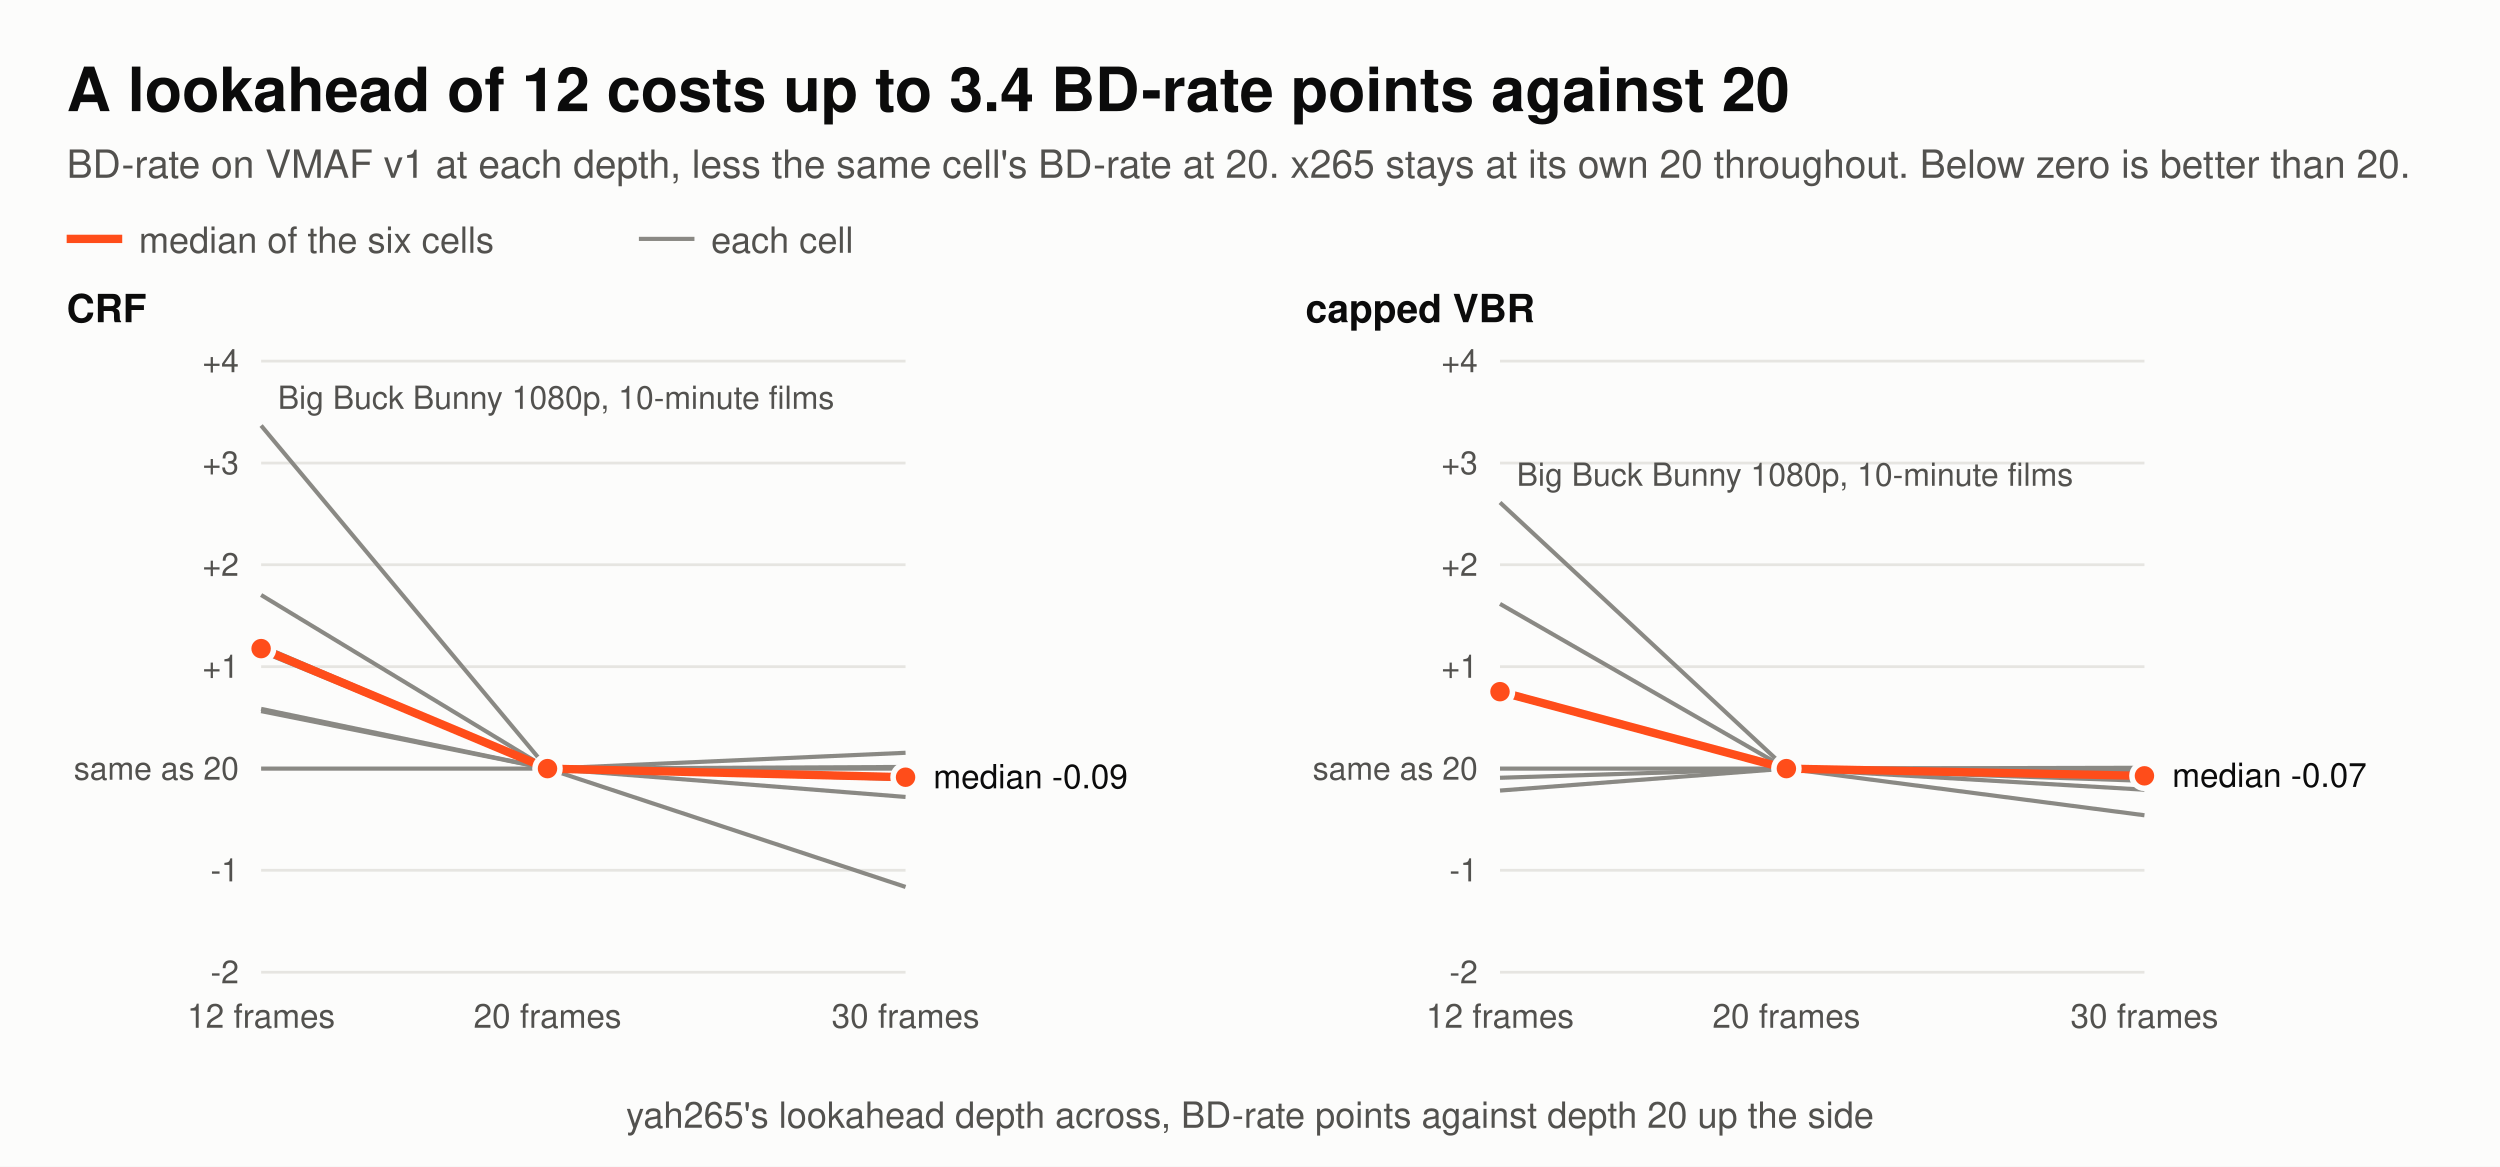
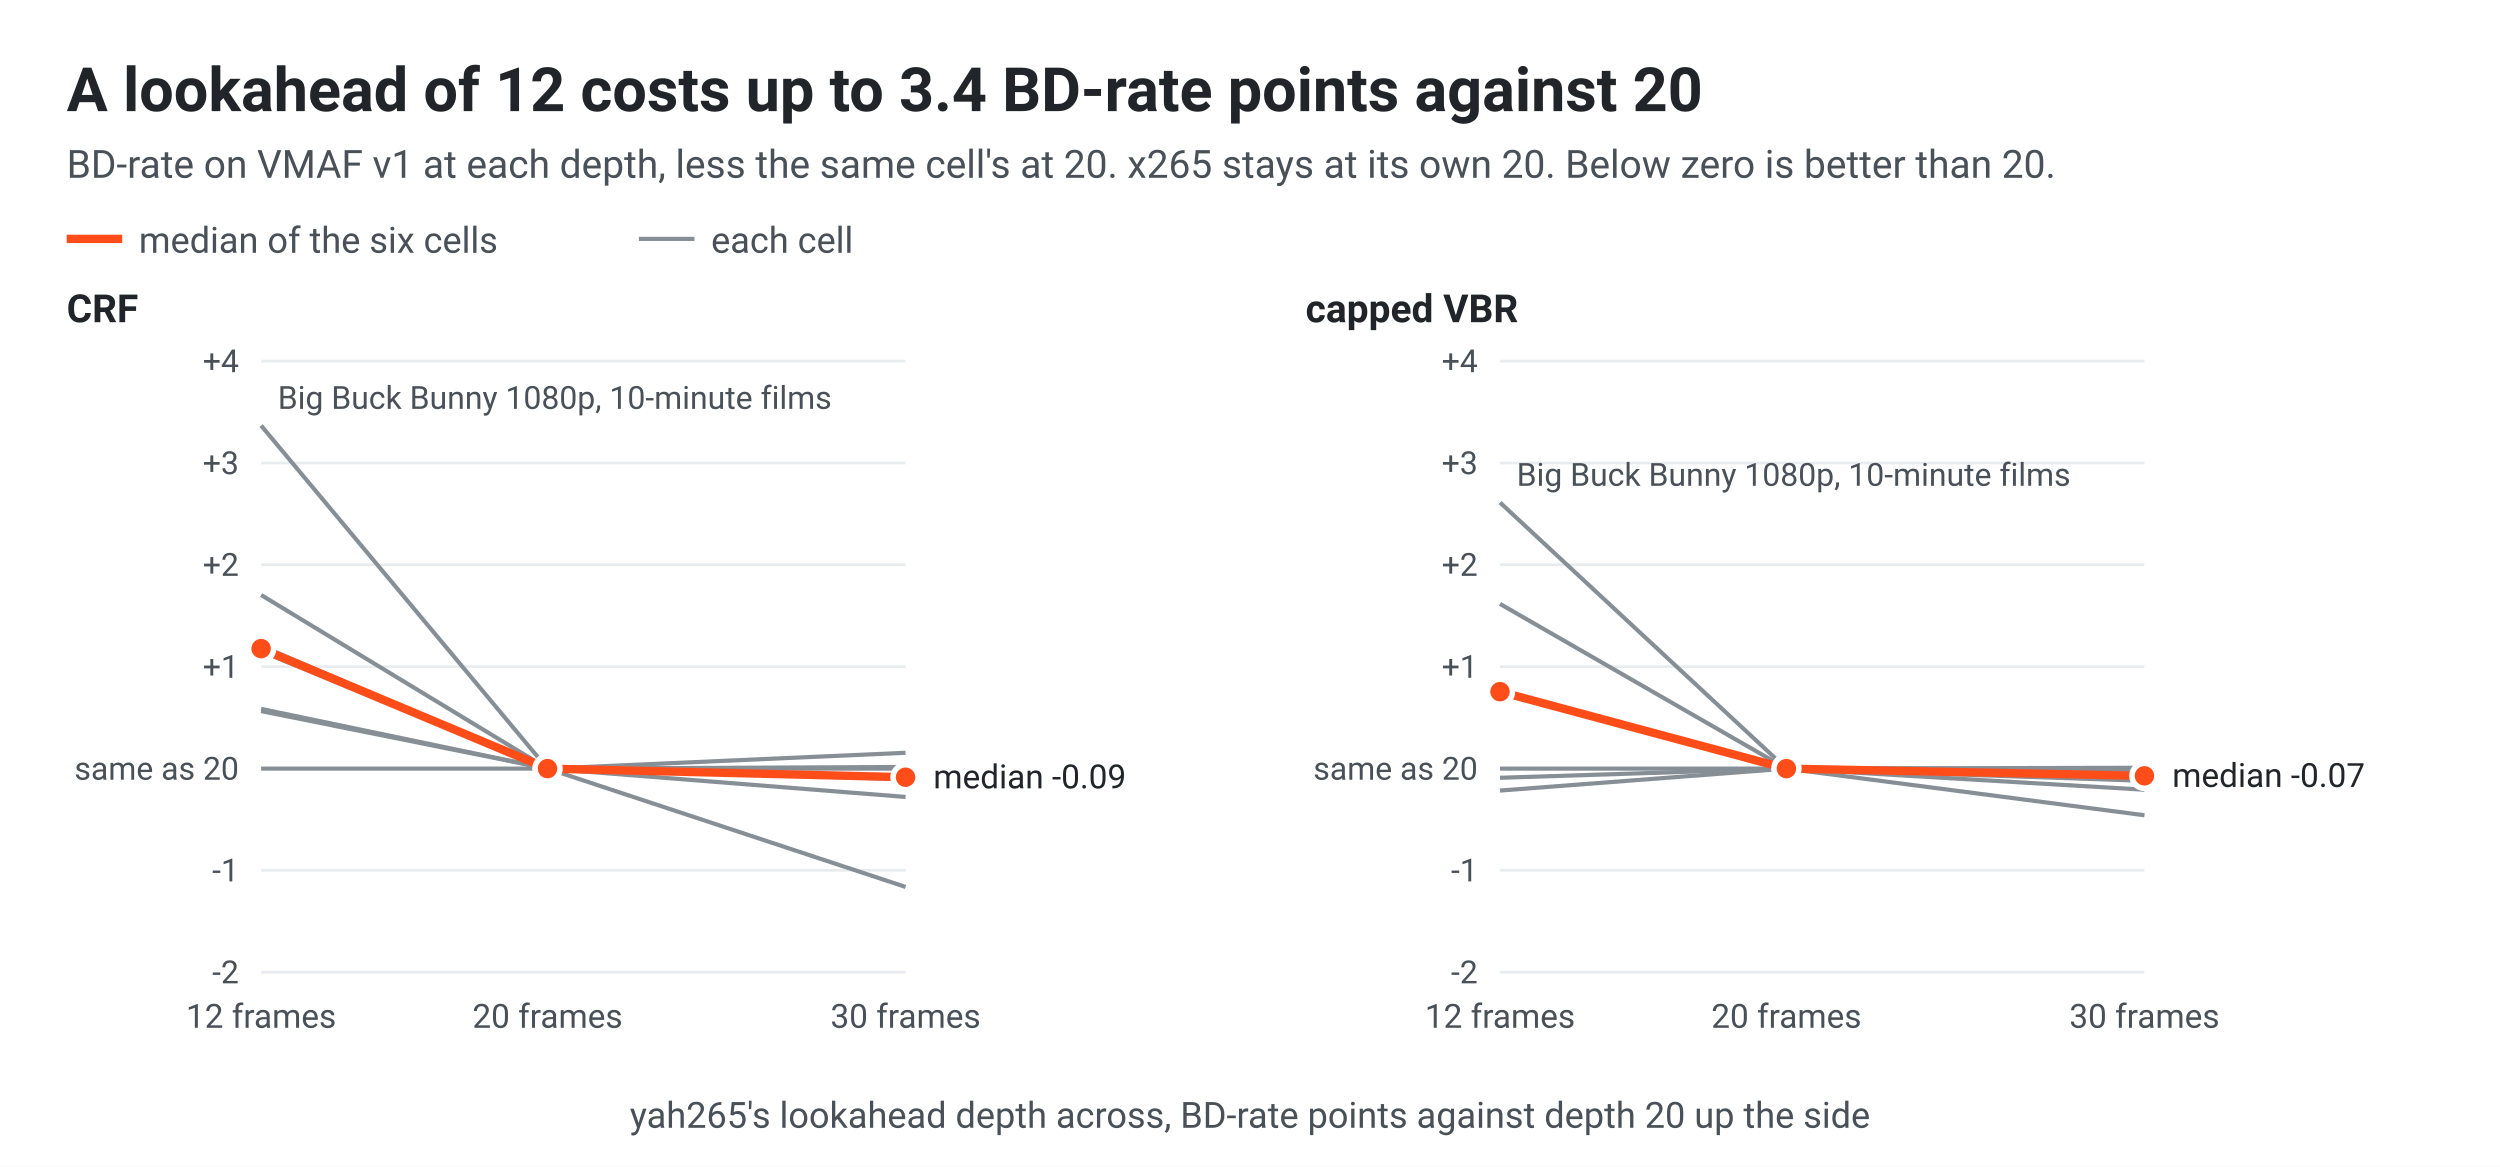
<svg xmlns="http://www.w3.org/2000/svg" width="900" height="420" viewBox="0 0 900 420" role="img">
  <style>
- .bg{fill:#fcfcfb}.t1{fill:#0b0b0b}.t2{fill:#52514e}.grid{stroke:#e6e5e1}
- .base{stroke:#8a8984}.ring{stroke:#fcfcfb}.band{fill:#efeeea}
- .s1{fill:#ff4d1a}.s2{fill:#2a78d6}.s3{fill:#1baf7a}.sx{fill:#8a8984}
- .l1{stroke:#ff4d1a}.l2{stroke:#2a78d6}.l3{stroke:#1baf7a}.lx{stroke:#8a8984}.span{stroke:#e6e5e1}
- text{font-family:-apple-system,BlinkMacSystemFont,"Segoe UI",Helvetica,Arial,sans-serif}
+ .bg{fill:#ffffff}.t1{fill:#212529}.t2{fill:#495057}.grid{stroke:#e9ecef}
+ .base{stroke:#868e96}.ring{stroke:#ffffff}.med{stroke:#212529}.band{fill:#f1f3f5}
+ .s1{fill:#ff4d1a}.s2{fill:#00919a}.s3{fill:#6250d6}.sx{fill:#868e96}
+ .l1{stroke:#ff4d1a}.l2{stroke:#00919a}.l3{stroke:#6250d6}.lx{stroke:#868e96}.span{stroke:#dee2e6}
+ .note{fill:#b8330a}.wash{fill:#ffe8dc}
+ text{font-family:system-ui,-apple-system,"Segoe UI",Roboto,Helvetica,Arial,sans-serif}
@media (prefers-color-scheme:dark){
- .bg{fill:#1a1a19}.t1{fill:#f0efec}.t2{fill:#c3c2b7}.grid{stroke:#2e2e2c}
- .base{stroke:#8a8984}.ring{stroke:#1a1a19}.band{fill:#262624}
- .s1{fill:#ff4d1a}.s2{fill:#3987e5}.s3{fill:#199e70}.sx{fill:#8a8984}
- .l1{stroke:#ff4d1a}.l2{stroke:#3987e5}.l3{stroke:#199e70}.lx{stroke:#8a8984}.span{stroke:#3a3a37}}
+ .bg{fill:#1b1c1e}.t1{fill:#e9ecee}.t2{fill:#b6bcc1}.grid{stroke:#2e3135}
+ .base{stroke:#8f959a}.ring{stroke:#1b1c1e}.med{stroke:#e9ecee}.band{fill:#23262a}
+ .s1{fill:#ff4d1a}.s2{fill:#12a3ad}.s3{fill:#9085e9}.sx{fill:#8f959a}
+ .l1{stroke:#ff4d1a}.l2{stroke:#12a3ad}.l3{stroke:#9085e9}.lx{stroke:#8f959a}.span{stroke:#3a3e43}
+ .note{fill:#ff8a5c}.wash{fill:#45200f}}
</style>
  <rect width="100%" height="100%" class="bg" />
  <text x="24.0" y="40.0" font-size="22" class="t1" text-anchor="start" font-weight="600">A lookahead of 12 costs up to 3.4 BD-rate points against 20</text>
-   <text x="24.0" y="64.0" font-size="14" class="t2" text-anchor="start">BD-rate on VMAF v1 at each depth, less the same cell's BD-rate at 20. x265 stays at its own 20 throughout. Below zero is better than 20.</text>
+   <text x="24.0" y="64.0" font-size="14" class="t2" text-anchor="start">BD-rate on VMAF v1 at each depth, less the same cell's at 20. x265 stays at its own 20. Below zero is better than 20.</text>
  <line x1="24" y1="86" x2="44" y2="86" class="l1" stroke-width="3" />
  <text x="50.0" y="91.0" font-size="13" class="t2" text-anchor="start">median of the six cells</text>
  <line x1="230" y1="86" x2="250" y2="86" class="lx" stroke-width="1.5" />
  <text x="256.0" y="91.0" font-size="13" class="t2" text-anchor="start">each cell</text>
  <text x="24.0" y="116.0" font-size="14" class="t1" text-anchor="start" font-weight="600">CRF</text>
  <line x1="94.0" y1="350.0" x2="326.0" y2="350.0" class="grid" stroke-width="1" />
  <text x="86.0" y="354.0" font-size="11.5" class="t2" text-anchor="end">-2</text>
  <line x1="94.0" y1="313.3" x2="326.0" y2="313.3" class="grid" stroke-width="1" />
  <text x="86.0" y="317.3" font-size="11.5" class="t2" text-anchor="end">-1</text>
  <line x1="94.0" y1="276.7" x2="326.0" y2="276.7" class="base" stroke-width="1.5" />
  <text x="86.0" y="280.7" font-size="11.5" class="t2" text-anchor="end">same as 20</text>
  <line x1="94.0" y1="240.0" x2="326.0" y2="240.0" class="grid" stroke-width="1" />
  <text x="86.0" y="244.0" font-size="11.5" class="t2" text-anchor="end">+1</text>
  <line x1="94.0" y1="203.3" x2="326.0" y2="203.3" class="grid" stroke-width="1" />
  <text x="86.0" y="207.3" font-size="11.5" class="t2" text-anchor="end">+2</text>
  <line x1="94.0" y1="166.7" x2="326.0" y2="166.7" class="grid" stroke-width="1" />
  <text x="86.0" y="170.7" font-size="11.5" class="t2" text-anchor="end">+3</text>
  <line x1="94.0" y1="130.0" x2="326.0" y2="130.0" class="grid" stroke-width="1" />
  <text x="86.0" y="134.0" font-size="11.5" class="t2" text-anchor="end">+4</text>
  <text x="94.0" y="370.0" font-size="12" class="t2" text-anchor="middle">12 frames</text>
  <text x="197.1" y="370.0" font-size="12" class="t2" text-anchor="middle">20 frames</text>
  <text x="326.0" y="370.0" font-size="12" class="t2" text-anchor="middle">30 frames</text>
  <polyline fill="none" class="lx" stroke-width="1.5" points="94.0,255.2 197.1,276.7 326.0,279.2" />
  <polyline fill="none" class="lx" stroke-width="1.5" points="94.0,256.0 197.1,276.7 326.0,276.1" />
  <polyline fill="none" class="lx" stroke-width="1.5" points="94.0,214.2 197.1,276.7 326.0,271.0" />
  <polyline fill="none" class="lx" stroke-width="1.5" points="94.0,234.5 197.1,276.7 326.0,286.9" />
  <polyline fill="none" class="lx" stroke-width="1.5" points="94.0,232.5 197.1,276.7 326.0,280.5" />
  <polyline fill="none" class="lx" stroke-width="1.5" points="94.0,153.2 197.1,276.7 326.0,319.3" />
  <text x="100.0" y="147.2" font-size="11.5" class="t2" text-anchor="start">Big Buck Bunny 1080p, 10-minute films</text>
  <polyline fill="none" class="l1" stroke-width="3" points="94.0,233.5 197.1,276.7 326.0,279.8" />
  <circle cx="94.0" cy="233.5" r="4.5" class="s1 ring" stroke-width="2" />
  <circle cx="197.1" cy="276.7" r="4.5" class="s1 ring" stroke-width="2" />
  <circle cx="326.0" cy="279.8" r="4.5" class="s1 ring" stroke-width="2" />
  <text x="336.0" y="283.8" font-size="12" class="t1" text-anchor="start">median -0.09</text>
  <text x="470.0" y="116.0" font-size="14" class="t1" text-anchor="start" font-weight="600">capped VBR</text>
  <line x1="540.0" y1="350.0" x2="772.0" y2="350.0" class="grid" stroke-width="1" />
  <text x="532.0" y="354.0" font-size="11.5" class="t2" text-anchor="end">-2</text>
  <line x1="540.0" y1="313.3" x2="772.0" y2="313.3" class="grid" stroke-width="1" />
  <text x="532.0" y="317.3" font-size="11.5" class="t2" text-anchor="end">-1</text>
  <line x1="540.0" y1="276.7" x2="772.0" y2="276.7" class="base" stroke-width="1.5" />
  <text x="532.0" y="280.7" font-size="11.5" class="t2" text-anchor="end">same as 20</text>
  <line x1="540.0" y1="240.0" x2="772.0" y2="240.0" class="grid" stroke-width="1" />
  <text x="532.0" y="244.0" font-size="11.5" class="t2" text-anchor="end">+1</text>
  <line x1="540.0" y1="203.3" x2="772.0" y2="203.3" class="grid" stroke-width="1" />
  <text x="532.0" y="207.3" font-size="11.5" class="t2" text-anchor="end">+2</text>
  <line x1="540.0" y1="166.7" x2="772.0" y2="166.7" class="grid" stroke-width="1" />
  <text x="532.0" y="170.7" font-size="11.5" class="t2" text-anchor="end">+3</text>
  <line x1="540.0" y1="130.0" x2="772.0" y2="130.0" class="grid" stroke-width="1" />
  <text x="532.0" y="134.0" font-size="11.5" class="t2" text-anchor="end">+4</text>
  <text x="540.0" y="370.0" font-size="12" class="t2" text-anchor="middle">12 frames</text>
  <text x="643.1" y="370.0" font-size="12" class="t2" text-anchor="middle">20 frames</text>
  <text x="772.0" y="370.0" font-size="12" class="t2" text-anchor="middle">30 frames</text>
  <polyline fill="none" class="lx" stroke-width="1.5" points="540.0,248.4 643.1,276.7 772.0,277.5" />
  <polyline fill="none" class="lx" stroke-width="1.5" points="540.0,280.0 643.1,276.7 772.0,277.4" />
  <polyline fill="none" class="lx" stroke-width="1.5" points="540.0,217.4 643.1,276.7 772.0,276.4" />
  <polyline fill="none" class="lx" stroke-width="1.5" points="540.0,249.6 643.1,276.7 772.0,284.3" />
  <polyline fill="none" class="lx" stroke-width="1.5" points="540.0,284.6 643.1,276.7 772.0,281.1" />
  <polyline fill="none" class="lx" stroke-width="1.5" points="540.0,180.9 643.1,276.7 772.0,293.5" />
  <text x="546.0" y="174.9" font-size="11.5" class="t2" text-anchor="start">Big Buck Bunny 1080p, 10-minute films</text>
  <polyline fill="none" class="l1" stroke-width="3" points="540.0,249.0 643.1,276.7 772.0,279.3" />
  <circle cx="540.0" cy="249.0" r="4.5" class="s1 ring" stroke-width="2" />
  <circle cx="643.1" cy="276.7" r="4.5" class="s1 ring" stroke-width="2" />
  <circle cx="772.0" cy="279.3" r="4.5" class="s1 ring" stroke-width="2" />
  <text x="782.0" y="283.3" font-size="12" class="t1" text-anchor="start">median -0.07</text>
  <text x="450.0" y="406.0" font-size="13" class="t2" text-anchor="middle">yah265's lookahead depth across, BD-rate points against depth 20 up the side</text>
</svg>
